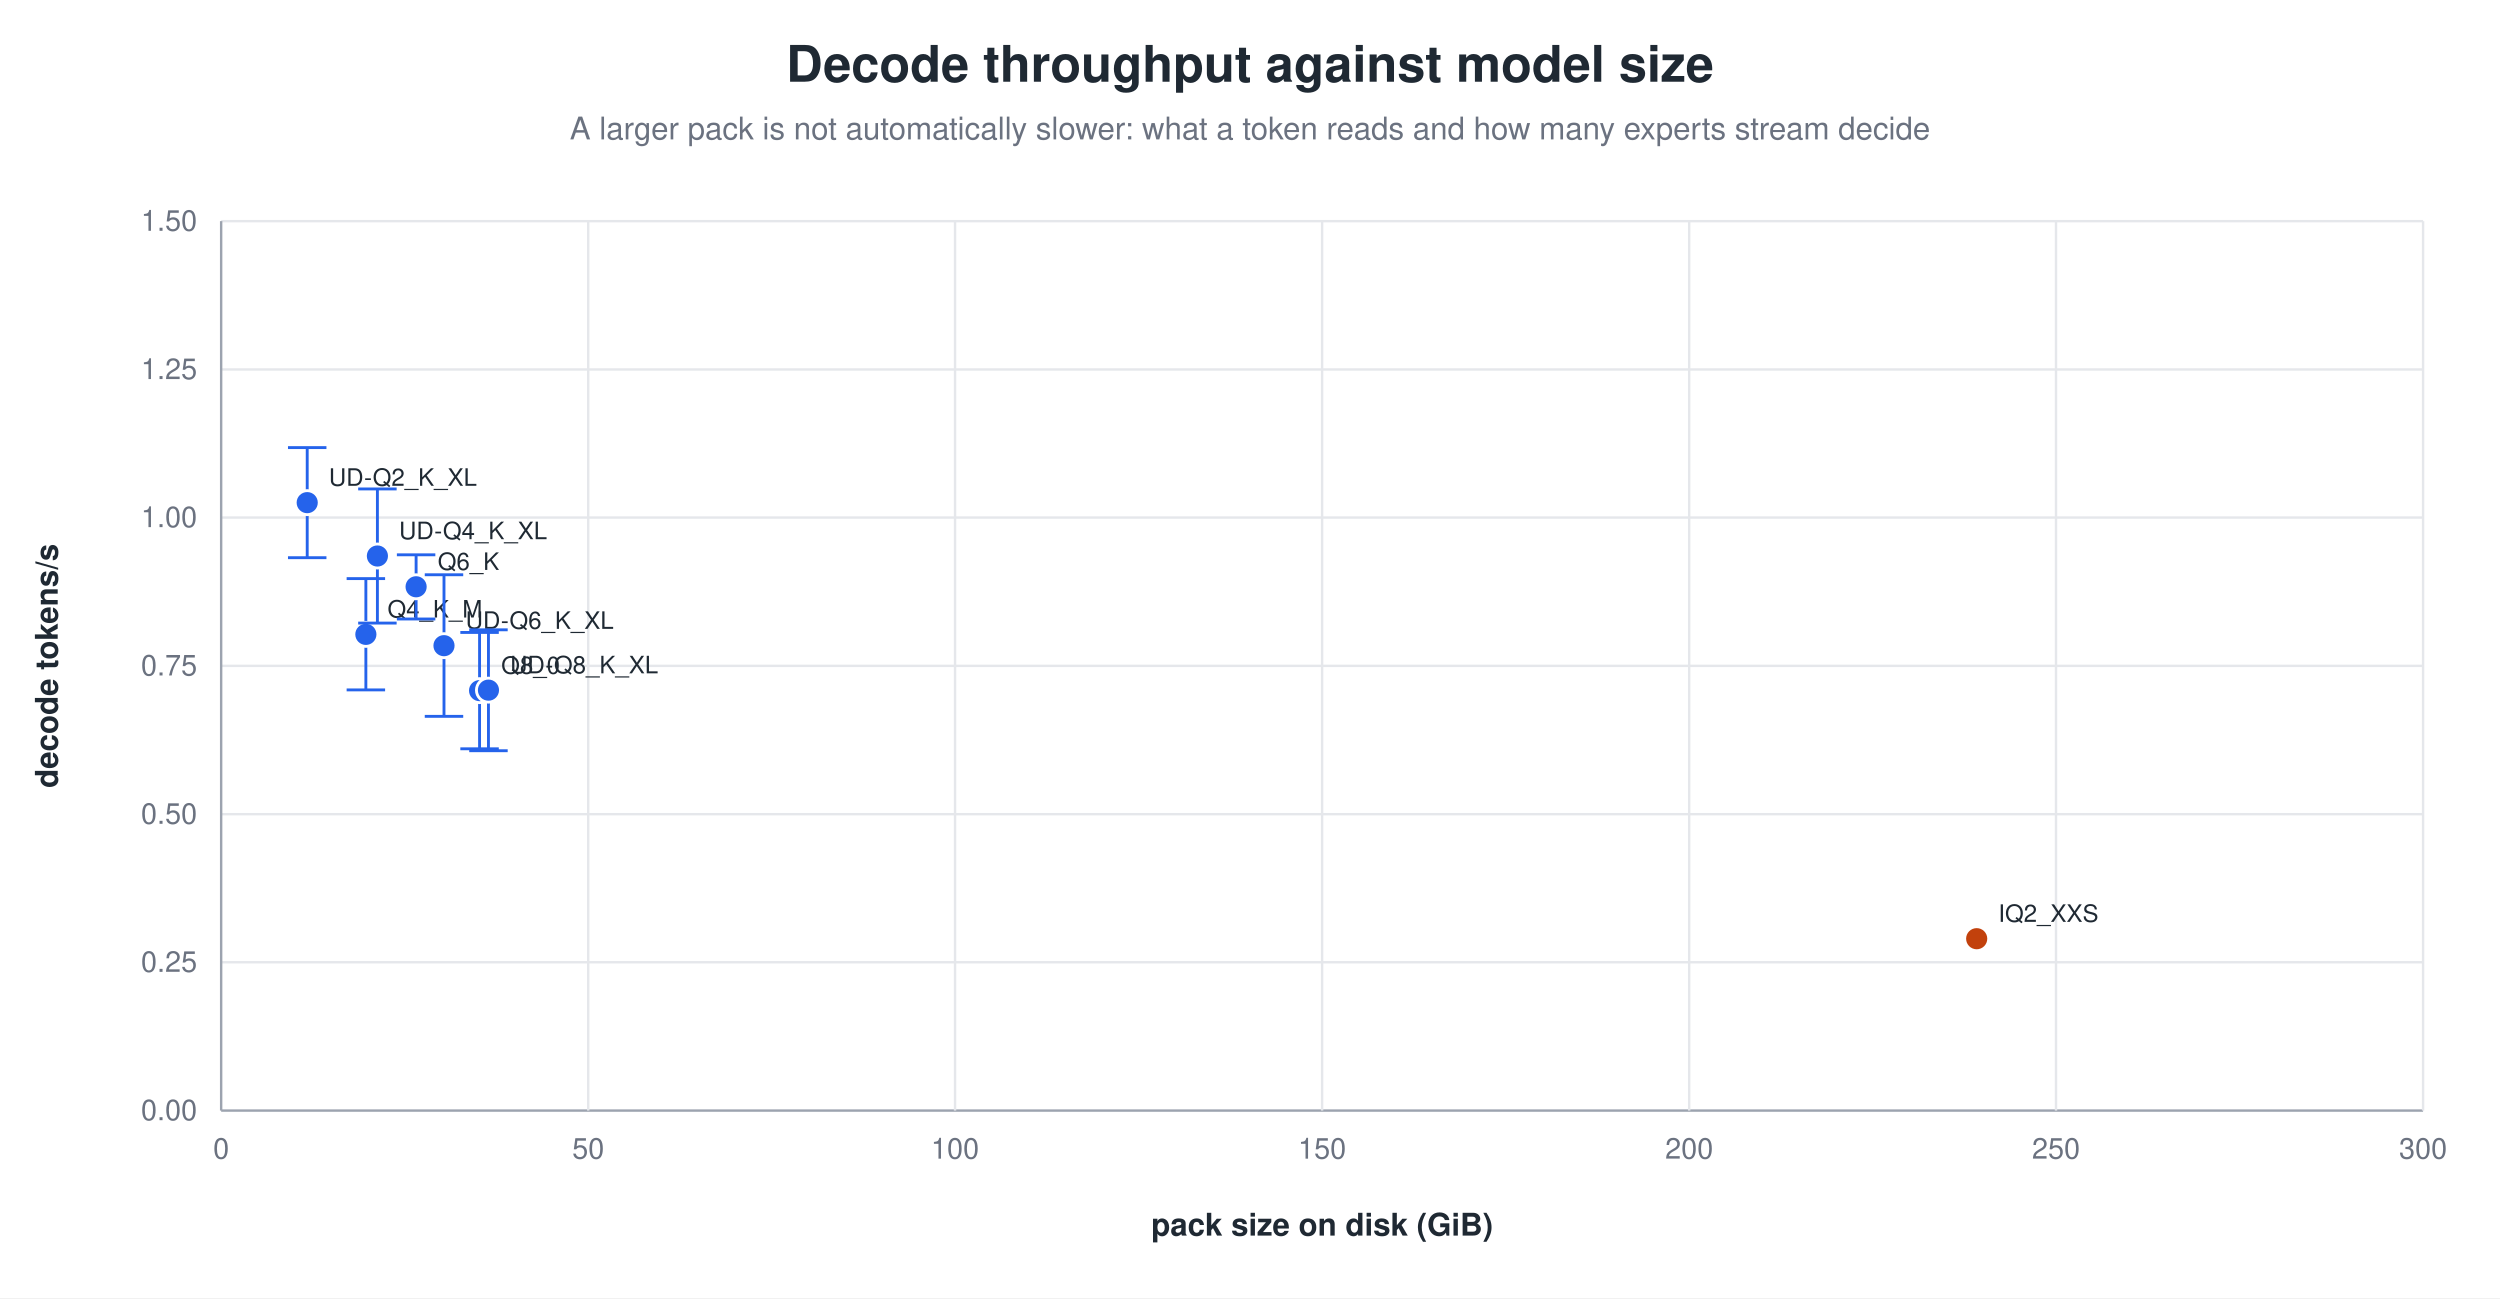
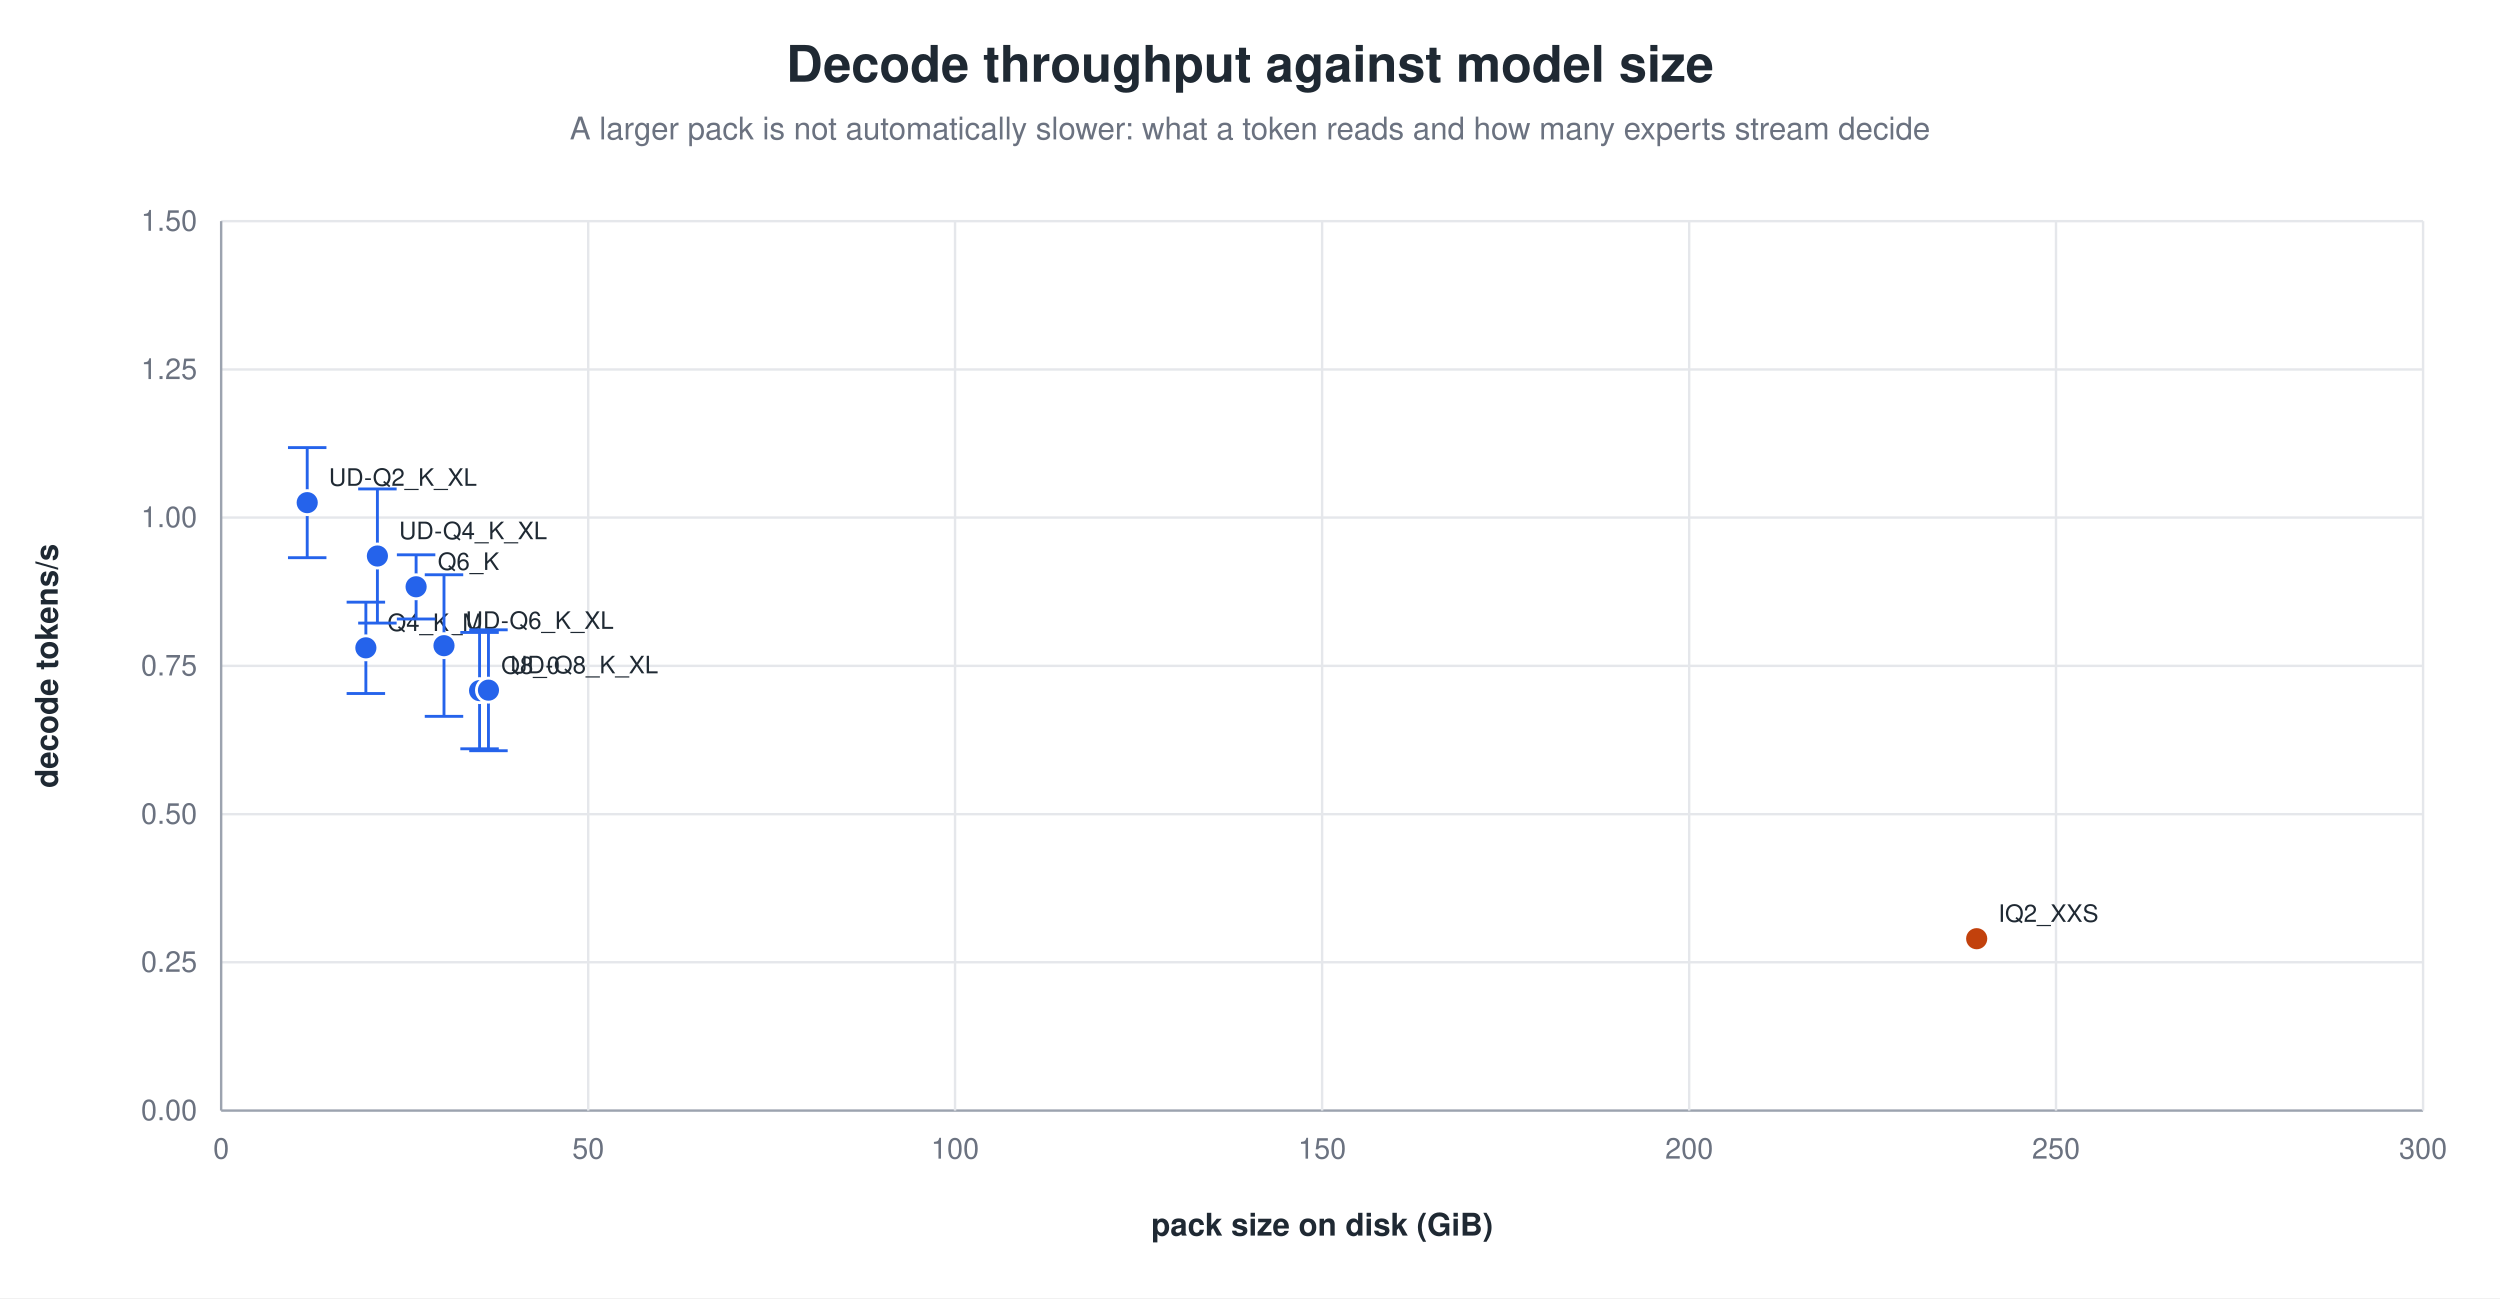
<svg xmlns="http://www.w3.org/2000/svg" width="1040" height="540" viewBox="0 0 1040 540" role="img" aria-label="Decode throughput against model size">
  <rect width="1040" height="540" fill="white" />
  <text x="520.0" y="34" text-anchor="middle" font-family="Helvetica, Arial, sans-serif" font-size="21" font-weight="600" fill="#1f2933">Decode throughput against model size</text>
  <text x="520.0" y="58" text-anchor="middle" font-family="Helvetica, Arial, sans-serif" font-size="13" fill="#6b7280">A larger pack is not automatically slower: what a token reads and how many experts stream decide</text>
  <line x1="92.0" y1="462.0" x2="1008.0" y2="462.0" stroke="#9ca3af" stroke-width="1.0" />
  <text x="82.0" y="466.0" text-anchor="end" font-family="Helvetica, Arial, sans-serif" font-size="12" fill="#6b7280" font-weight="400">0.00</text>
  <line x1="92.0" y1="400.3" x2="1008.0" y2="400.3" stroke="#e5e7eb" stroke-width="1.0" />
  <text x="82.0" y="404.3" text-anchor="end" font-family="Helvetica, Arial, sans-serif" font-size="12" fill="#6b7280" font-weight="400">0.25</text>
  <line x1="92.0" y1="338.7" x2="1008.0" y2="338.7" stroke="#e5e7eb" stroke-width="1.0" />
  <text x="82.0" y="342.7" text-anchor="end" font-family="Helvetica, Arial, sans-serif" font-size="12" fill="#6b7280" font-weight="400">0.50</text>
  <line x1="92.0" y1="277.0" x2="1008.0" y2="277.0" stroke="#e5e7eb" stroke-width="1.0" />
  <text x="82.0" y="281.0" text-anchor="end" font-family="Helvetica, Arial, sans-serif" font-size="12" fill="#6b7280" font-weight="400">0.75</text>
  <line x1="92.0" y1="215.3" x2="1008.0" y2="215.3" stroke="#e5e7eb" stroke-width="1.0" />
  <text x="82.0" y="219.3" text-anchor="end" font-family="Helvetica, Arial, sans-serif" font-size="12" fill="#6b7280" font-weight="400">1.00</text>
  <line x1="92.0" y1="153.7" x2="1008.0" y2="153.7" stroke="#e5e7eb" stroke-width="1.0" />
  <text x="82.0" y="157.7" text-anchor="end" font-family="Helvetica, Arial, sans-serif" font-size="12" fill="#6b7280" font-weight="400">1.25</text>
  <line x1="92.0" y1="92.0" x2="1008.0" y2="92.0" stroke="#e5e7eb" stroke-width="1.0" />
  <text x="82.0" y="96.0" text-anchor="end" font-family="Helvetica, Arial, sans-serif" font-size="12" fill="#6b7280" font-weight="400">1.50</text>
  <line x1="92.0" y1="92.0" x2="92.0" y2="462.0" stroke="#9ca3af" stroke-width="1.0" />
  <text x="92.0" y="482.0" text-anchor="middle" font-family="Helvetica, Arial, sans-serif" font-size="12" fill="#6b7280" font-weight="400">0</text>
  <line x1="244.7" y1="92.0" x2="244.7" y2="462.0" stroke="#e5e7eb" stroke-width="1.0" />
  <text x="244.7" y="482.0" text-anchor="middle" font-family="Helvetica, Arial, sans-serif" font-size="12" fill="#6b7280" font-weight="400">50</text>
  <line x1="397.3" y1="92.0" x2="397.3" y2="462.0" stroke="#e5e7eb" stroke-width="1.0" />
  <text x="397.3" y="482.0" text-anchor="middle" font-family="Helvetica, Arial, sans-serif" font-size="12" fill="#6b7280" font-weight="400">100</text>
  <line x1="550.0" y1="92.0" x2="550.0" y2="462.0" stroke="#e5e7eb" stroke-width="1.0" />
  <text x="550.0" y="482.0" text-anchor="middle" font-family="Helvetica, Arial, sans-serif" font-size="12" fill="#6b7280" font-weight="400">150</text>
  <line x1="702.7" y1="92.0" x2="702.7" y2="462.0" stroke="#e5e7eb" stroke-width="1.0" />
  <text x="702.7" y="482.0" text-anchor="middle" font-family="Helvetica, Arial, sans-serif" font-size="12" fill="#6b7280" font-weight="400">200</text>
  <line x1="855.3" y1="92.0" x2="855.3" y2="462.0" stroke="#e5e7eb" stroke-width="1.0" />
  <text x="855.3" y="482.0" text-anchor="middle" font-family="Helvetica, Arial, sans-serif" font-size="12" fill="#6b7280" font-weight="400">250</text>
  <line x1="1008.0" y1="92.0" x2="1008.0" y2="462.0" stroke="#e5e7eb" stroke-width="1.0" />
  <text x="1008.0" y="482.0" text-anchor="middle" font-family="Helvetica, Arial, sans-serif" font-size="12" fill="#6b7280" font-weight="400">300</text>
  <text x="24.0" y="277.0" text-anchor="middle" font-family="Helvetica, Arial, sans-serif" font-size="13" fill="#1f2933" font-weight="600" transform="rotate(-90.0 24.0 277.0)">decode tokens/s</text>
  <text x="550.0" y="514.0" text-anchor="middle" font-family="Helvetica, Arial, sans-serif" font-size="13" fill="#1f2933" font-weight="600">pack size on disk (GiB)</text>
-   <line x1="152.2" y1="240.7" x2="152.2" y2="287.0" stroke="#2563eb" stroke-width="1.2" />
-   <line x1="144.2" y1="240.7" x2="160.2" y2="240.7" stroke="#2563eb" stroke-width="1.2" />
-   <line x1="144.2" y1="287.0" x2="160.2" y2="287.0" stroke="#2563eb" stroke-width="1.2" />
-   <circle cx="152.2" cy="263.9" r="5.0" fill="#2563eb" stroke="white" stroke-width="1.2" opacity="1.00" />
-   <text x="161.2" y="256.9" text-anchor="start" font-family="Helvetica, Arial, sans-serif" font-size="10" fill="#1f2933" font-weight="500">Q4_K_M</text>
+   <line x1="152.2" y1="250.5" x2="152.2" y2="288.5" stroke="#2563eb" stroke-width="1.2" />
+   <line x1="144.2" y1="250.5" x2="160.2" y2="250.5" stroke="#2563eb" stroke-width="1.2" />
+   <line x1="144.2" y1="288.5" x2="160.2" y2="288.5" stroke="#2563eb" stroke-width="1.2" />
+   <circle cx="152.2" cy="269.5" r="5.0" fill="#2563eb" stroke="white" stroke-width="1.2" opacity="1.00" />
+   <text x="161.2" y="262.5" text-anchor="start" font-family="Helvetica, Arial, sans-serif" font-size="10" fill="#1f2933" font-weight="500">Q4_K_M</text>
  <line x1="173.1" y1="230.8" x2="173.1" y2="257.5" stroke="#2563eb" stroke-width="1.2" />
  <line x1="165.1" y1="230.8" x2="181.1" y2="230.8" stroke="#2563eb" stroke-width="1.2" />
  <line x1="165.1" y1="257.5" x2="181.1" y2="257.5" stroke="#2563eb" stroke-width="1.2" />
  <circle cx="173.1" cy="244.1" r="5.0" fill="#2563eb" stroke="white" stroke-width="1.2" opacity="1.00" />
  <text x="182.1" y="237.1" text-anchor="start" font-family="Helvetica, Arial, sans-serif" font-size="10" fill="#1f2933" font-weight="500">Q6_K</text>
  <line x1="199.5" y1="263.1" x2="199.5" y2="311.5" stroke="#2563eb" stroke-width="1.2" />
  <line x1="191.5" y1="263.1" x2="207.5" y2="263.1" stroke="#2563eb" stroke-width="1.2" />
  <line x1="191.5" y1="311.5" x2="207.5" y2="311.5" stroke="#2563eb" stroke-width="1.2" />
  <circle cx="199.5" cy="287.3" r="5.0" fill="#2563eb" stroke="white" stroke-width="1.2" opacity="1.00" />
  <text x="208.5" y="280.3" text-anchor="start" font-family="Helvetica, Arial, sans-serif" font-size="10" fill="#1f2933" font-weight="500">Q8_0</text>
  <line x1="127.8" y1="186.2" x2="127.8" y2="232.0" stroke="#2563eb" stroke-width="1.2" />
  <line x1="119.8" y1="186.2" x2="135.8" y2="186.2" stroke="#2563eb" stroke-width="1.2" />
  <line x1="119.8" y1="232.0" x2="135.8" y2="232.0" stroke="#2563eb" stroke-width="1.2" />
  <circle cx="127.8" cy="209.1" r="5.0" fill="#2563eb" stroke="white" stroke-width="1.2" opacity="1.00" />
  <text x="136.8" y="202.1" text-anchor="start" font-family="Helvetica, Arial, sans-serif" font-size="10" fill="#1f2933" font-weight="500">UD-Q2_K_XL</text>
  <line x1="157.0" y1="203.4" x2="157.0" y2="259.2" stroke="#2563eb" stroke-width="1.2" />
  <line x1="149.0" y1="203.4" x2="165.0" y2="203.4" stroke="#2563eb" stroke-width="1.2" />
  <line x1="149.0" y1="259.2" x2="165.0" y2="259.2" stroke="#2563eb" stroke-width="1.2" />
  <circle cx="157.0" cy="231.3" r="5.0" fill="#2563eb" stroke="white" stroke-width="1.2" opacity="1.00" />
  <text x="166.0" y="224.3" text-anchor="start" font-family="Helvetica, Arial, sans-serif" font-size="10" fill="#1f2933" font-weight="500">UD-Q4_K_XL</text>
  <line x1="184.7" y1="239.1" x2="184.7" y2="298.0" stroke="#2563eb" stroke-width="1.2" />
  <line x1="176.7" y1="239.1" x2="192.7" y2="239.1" stroke="#2563eb" stroke-width="1.2" />
  <line x1="176.7" y1="298.0" x2="192.7" y2="298.0" stroke="#2563eb" stroke-width="1.2" />
  <circle cx="184.7" cy="268.6" r="5.0" fill="#2563eb" stroke="white" stroke-width="1.2" opacity="1.00" />
  <text x="193.7" y="261.6" text-anchor="start" font-family="Helvetica, Arial, sans-serif" font-size="10" fill="#1f2933" font-weight="500">UD-Q6_K_XL</text>
  <line x1="203.2" y1="262.0" x2="203.2" y2="312.3" stroke="#2563eb" stroke-width="1.2" />
  <line x1="195.2" y1="262.0" x2="211.2" y2="262.0" stroke="#2563eb" stroke-width="1.2" />
  <line x1="195.2" y1="312.3" x2="211.2" y2="312.3" stroke="#2563eb" stroke-width="1.2" />
  <circle cx="203.2" cy="287.1" r="5.0" fill="#2563eb" stroke="white" stroke-width="1.2" opacity="1.00" />
  <text x="212.2" y="280.1" text-anchor="start" font-family="Helvetica, Arial, sans-serif" font-size="10" fill="#1f2933" font-weight="500">UD-Q8_K_XL</text>
  <circle cx="822.3" cy="390.5" r="5.0" fill="#c2410c" stroke="white" stroke-width="1.2" opacity="1.00" />
  <text x="831.3" y="383.5" text-anchor="start" font-family="Helvetica, Arial, sans-serif" font-size="10" fill="#1f2933" font-weight="500">IQ2_XXS</text>
</svg>
